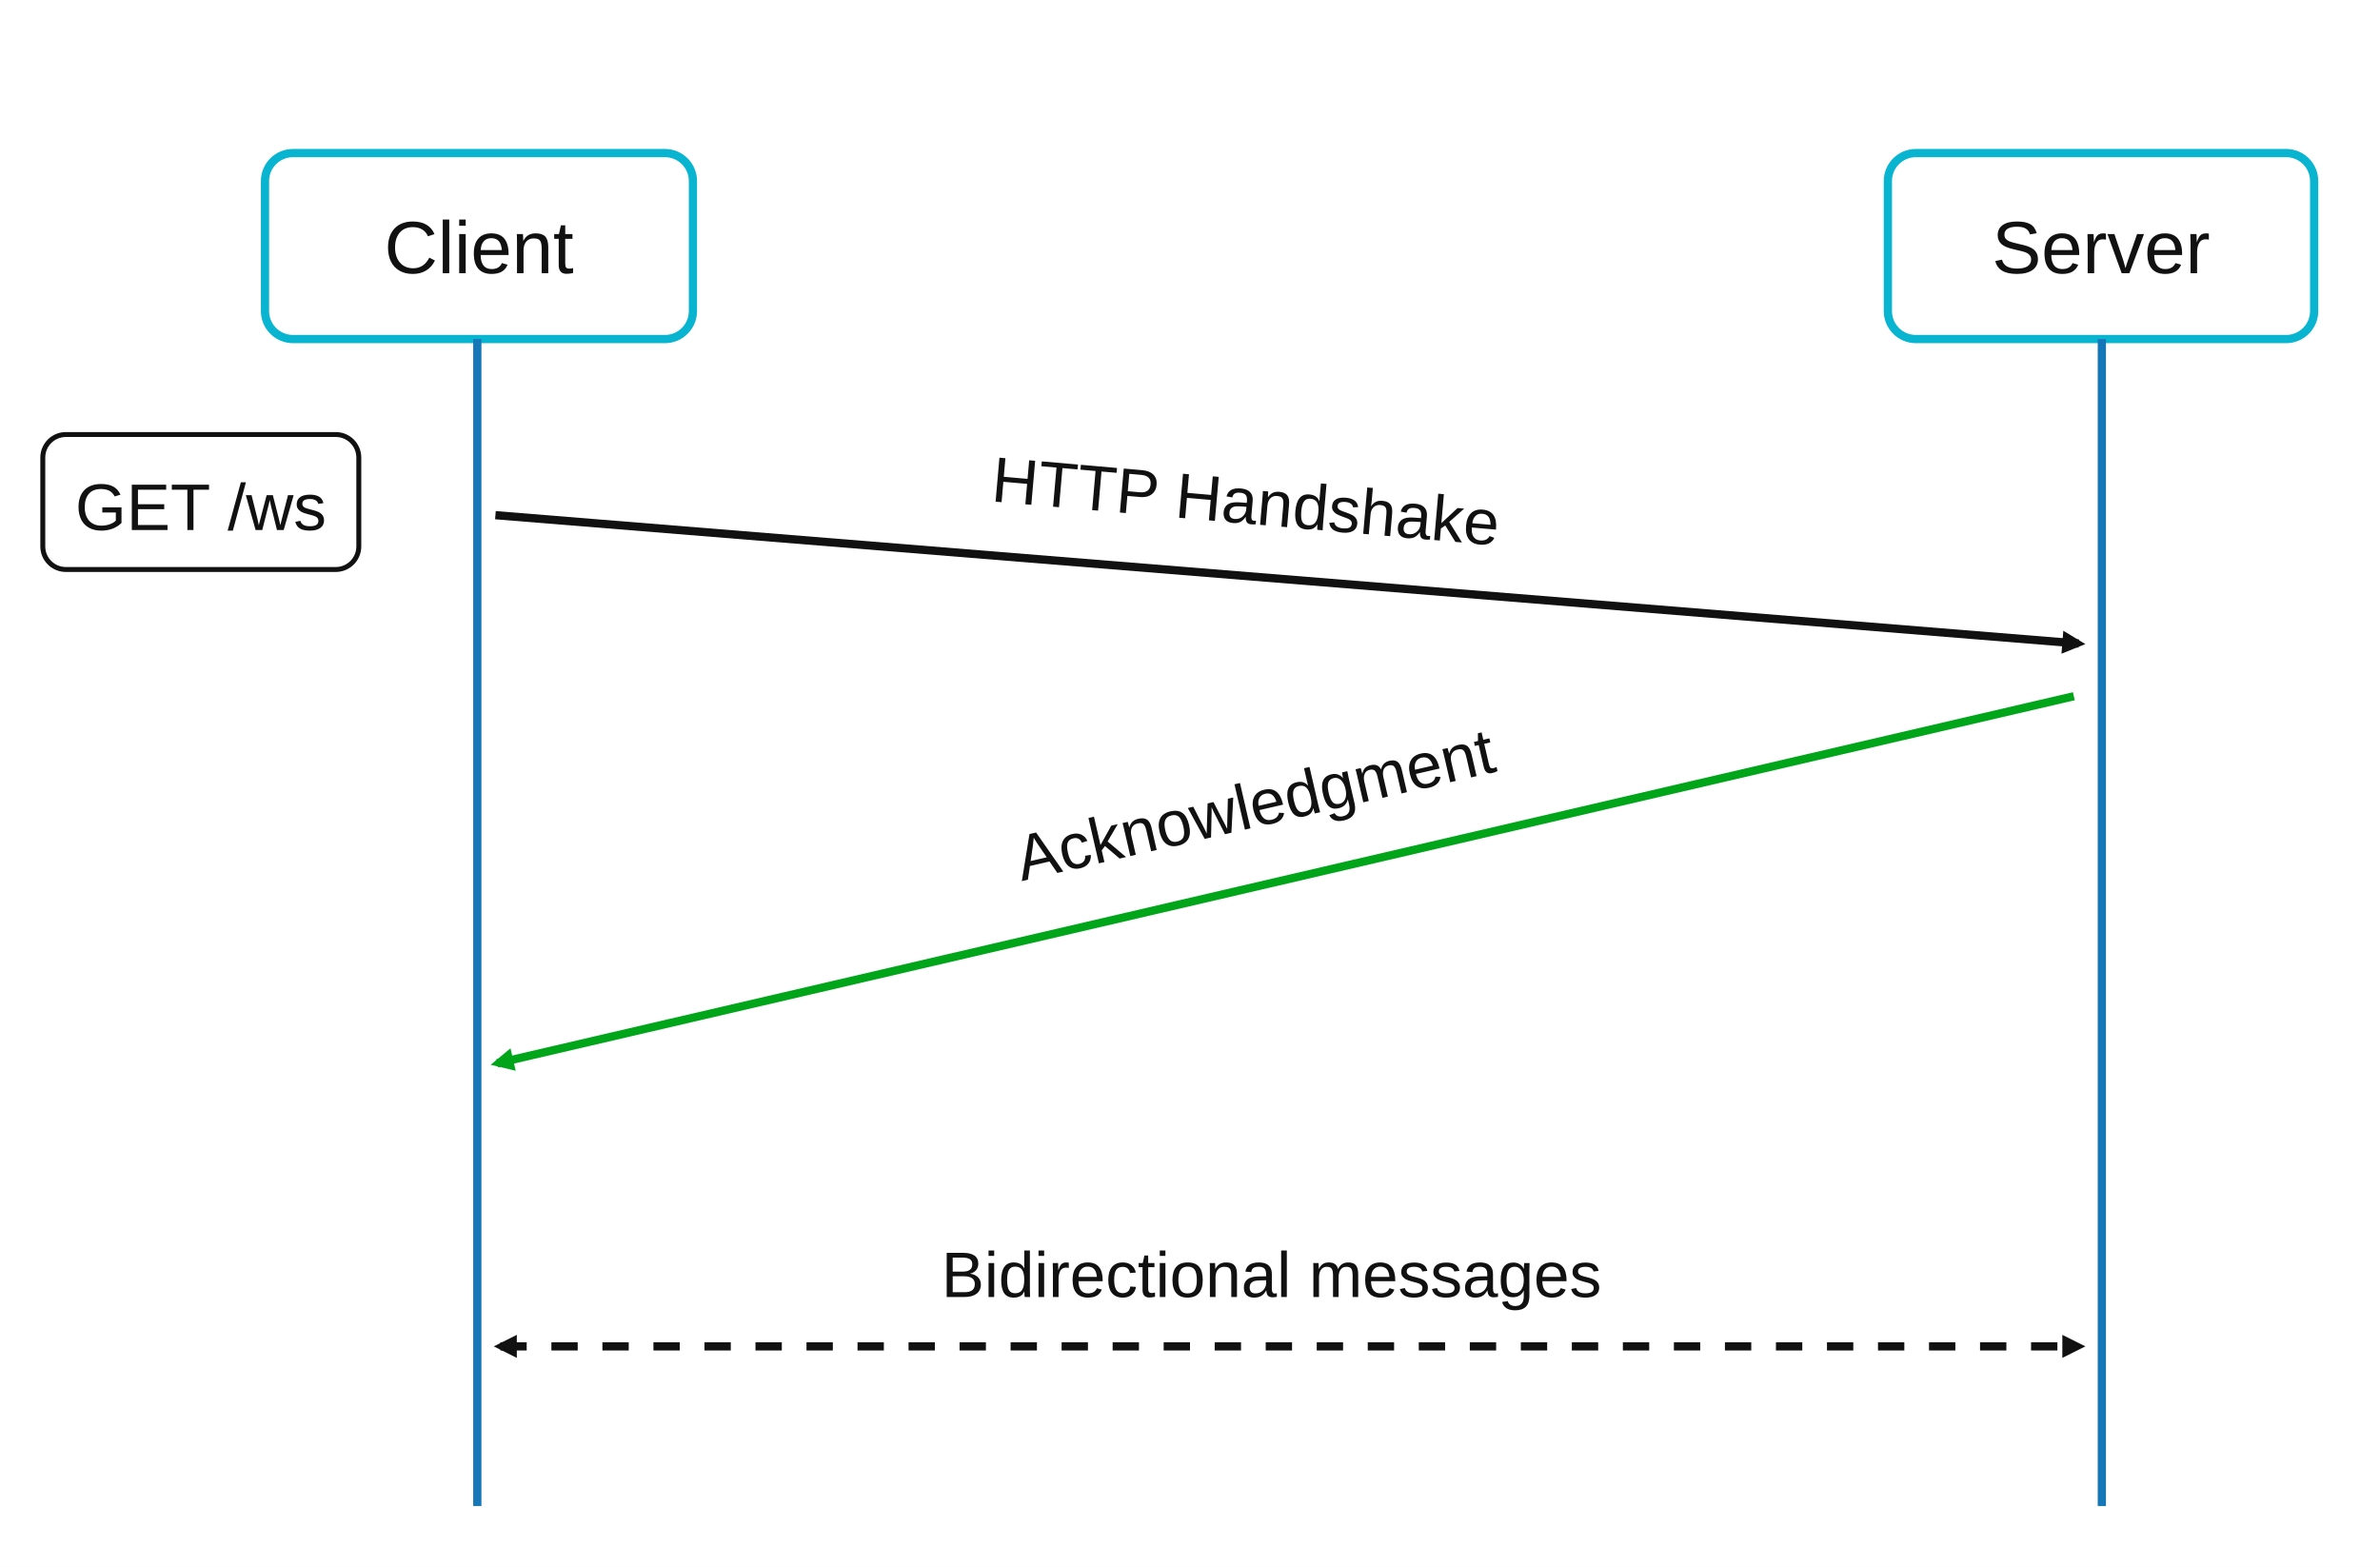
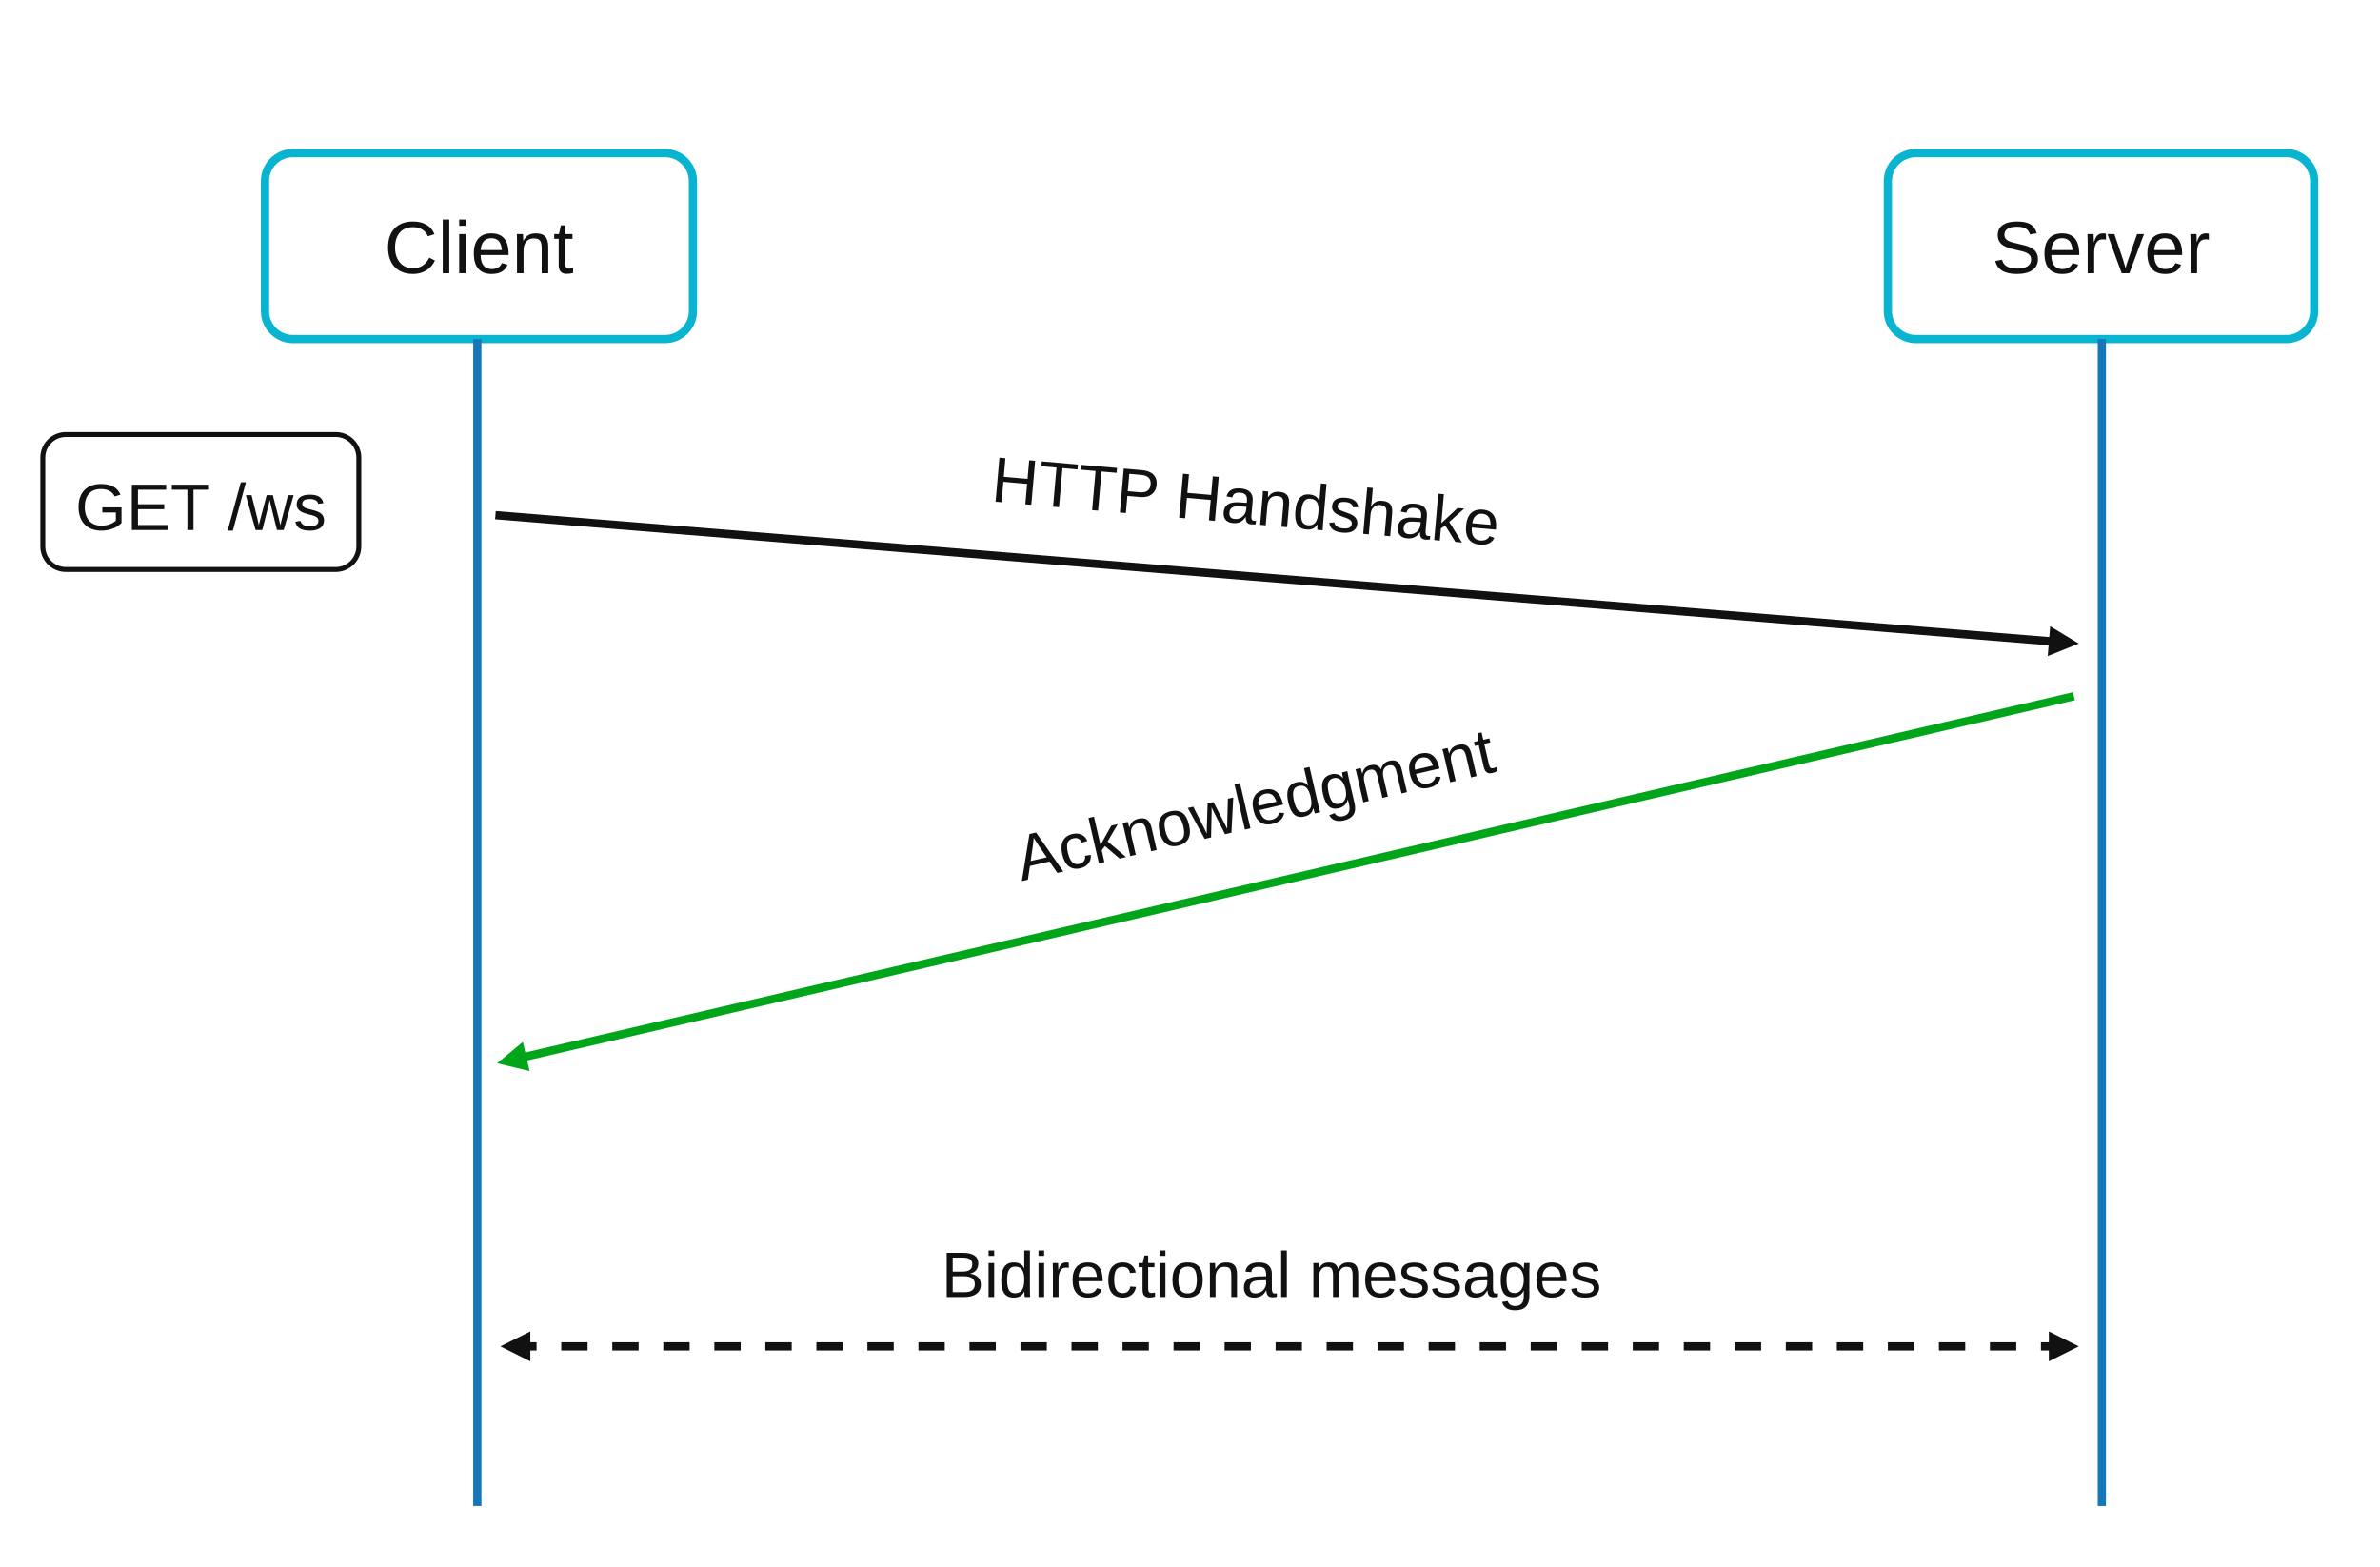
<svg xmlns="http://www.w3.org/2000/svg" width="1446" height="952" viewBox="0 0 1446 952" role="img" aria-labelledby="title desc">
  <defs>
-     <marker id="black" markerWidth="14" markerHeight="14" viewBox="0 0 14 14" refX="10" refY="7" orient="auto-start-reverse" markerUnits="userSpaceOnUse">
-       <path d="M0 0 L14 7 L0 14 Z" fill="#111" />
+     <marker id="black" markerWidth="18.2" markerHeight="18.2" viewBox="0 0 18.2 18.2" refX="12.2" refY="9.1" orient="auto-start-reverse" markerUnits="userSpaceOnUse">
+       <path d="M0 0 L18.2 9.1 L0 18.2 Z" fill="#111" />
    </marker>
-     <marker id="green" markerWidth="14" markerHeight="14" viewBox="0 0 14 14" refX="10" refY="7" orient="auto" markerUnits="userSpaceOnUse">
-       <path d="M0 0 L14 7 L0 14 Z" fill="#00a51a" />
+     <marker id="green" markerWidth="18.2" markerHeight="18.2" viewBox="0 0 18.2 18.2" refX="12.2" refY="9.1" orient="auto" markerUnits="userSpaceOnUse">
+       <path d="M0 0 L18.2 9.1 L0 18.2 Z" fill="#00a51a" />
    </marker>
    <style>
      .box {
        fill: #fff;
        stroke: #08b4cf;
        stroke-width: 5
      }

      .life {
        stroke: #1677b8;
        stroke-width: 5
      }

      .black {
        stroke: #111;
        stroke-width: 5;
        marker-end: url(#black)
      }

      .green {
        stroke: #00a51a;
        stroke-width: 5;
        marker-end: url(#green)
      }

      .both {
        stroke: #111;
        stroke-width: 5;
        stroke-dasharray: 16 15;
        marker-start: url(#black);
        marker-end: url(#black)
      }

      .t {
        font-family: Arial, Helvetica, sans-serif;
        fill: #111
      }

      .center {
        text-anchor: middle
      }
    </style>
  </defs>
  <rect width="1446" height="952" fill="#fff" />
  <rect class="box" x="161" y="93" width="260" height="113" rx="17" />
  <text class="t center" x="291" y="166" font-size="45">Client</text>
  <rect class="box" x="1147" y="93" width="259" height="113" rx="17" />
  <text class="t center" x="1276.5" y="166" font-size="45">Server</text>
  <path class="life" d="M290 206 V915 M1277 206 V915" fill="none" />
  <rect x="26" y="264" width="192" height="82" rx="14" fill="#fff" stroke="#111" stroke-width="3" />
  <text class="t center" x="122" y="322" font-size="40">GET /ws</text>
-   <path class="black" d="M301 313 L1263 391" fill="none" />
+   <path class="black" d="M301 313 L1257.02 390.515" fill="none" />
  <g transform="rotate(5 756 315)">
    <rect x="589" y="277" width="334" height="52" fill="#fff" />
    <text class="t center" x="756" y="318" font-size="39">HTTP Handshake</text>
  </g>
-   <path class="green" d="M1260 423 L302 646" fill="none" />
+   <path class="green" d="M1260 423 L307.844 644.64" fill="none" />
  <g transform="rotate(-13 765 500)">
    <rect x="603" y="460" width="324" height="52" fill="#fff" />
    <text class="t center" x="765" y="502" font-size="39">Acknowledgment</text>
  </g>
-   <path class="both" d="M304 818 H1263" fill="none" />
+   <path class="both" d="M310 818 H1257" fill="none" />
  <rect x="594" y="745" width="357" height="55" fill="#fff" />
  <text class="t center" x="772.5" y="788" font-size="39">Bidirectional messages</text>
</svg>
